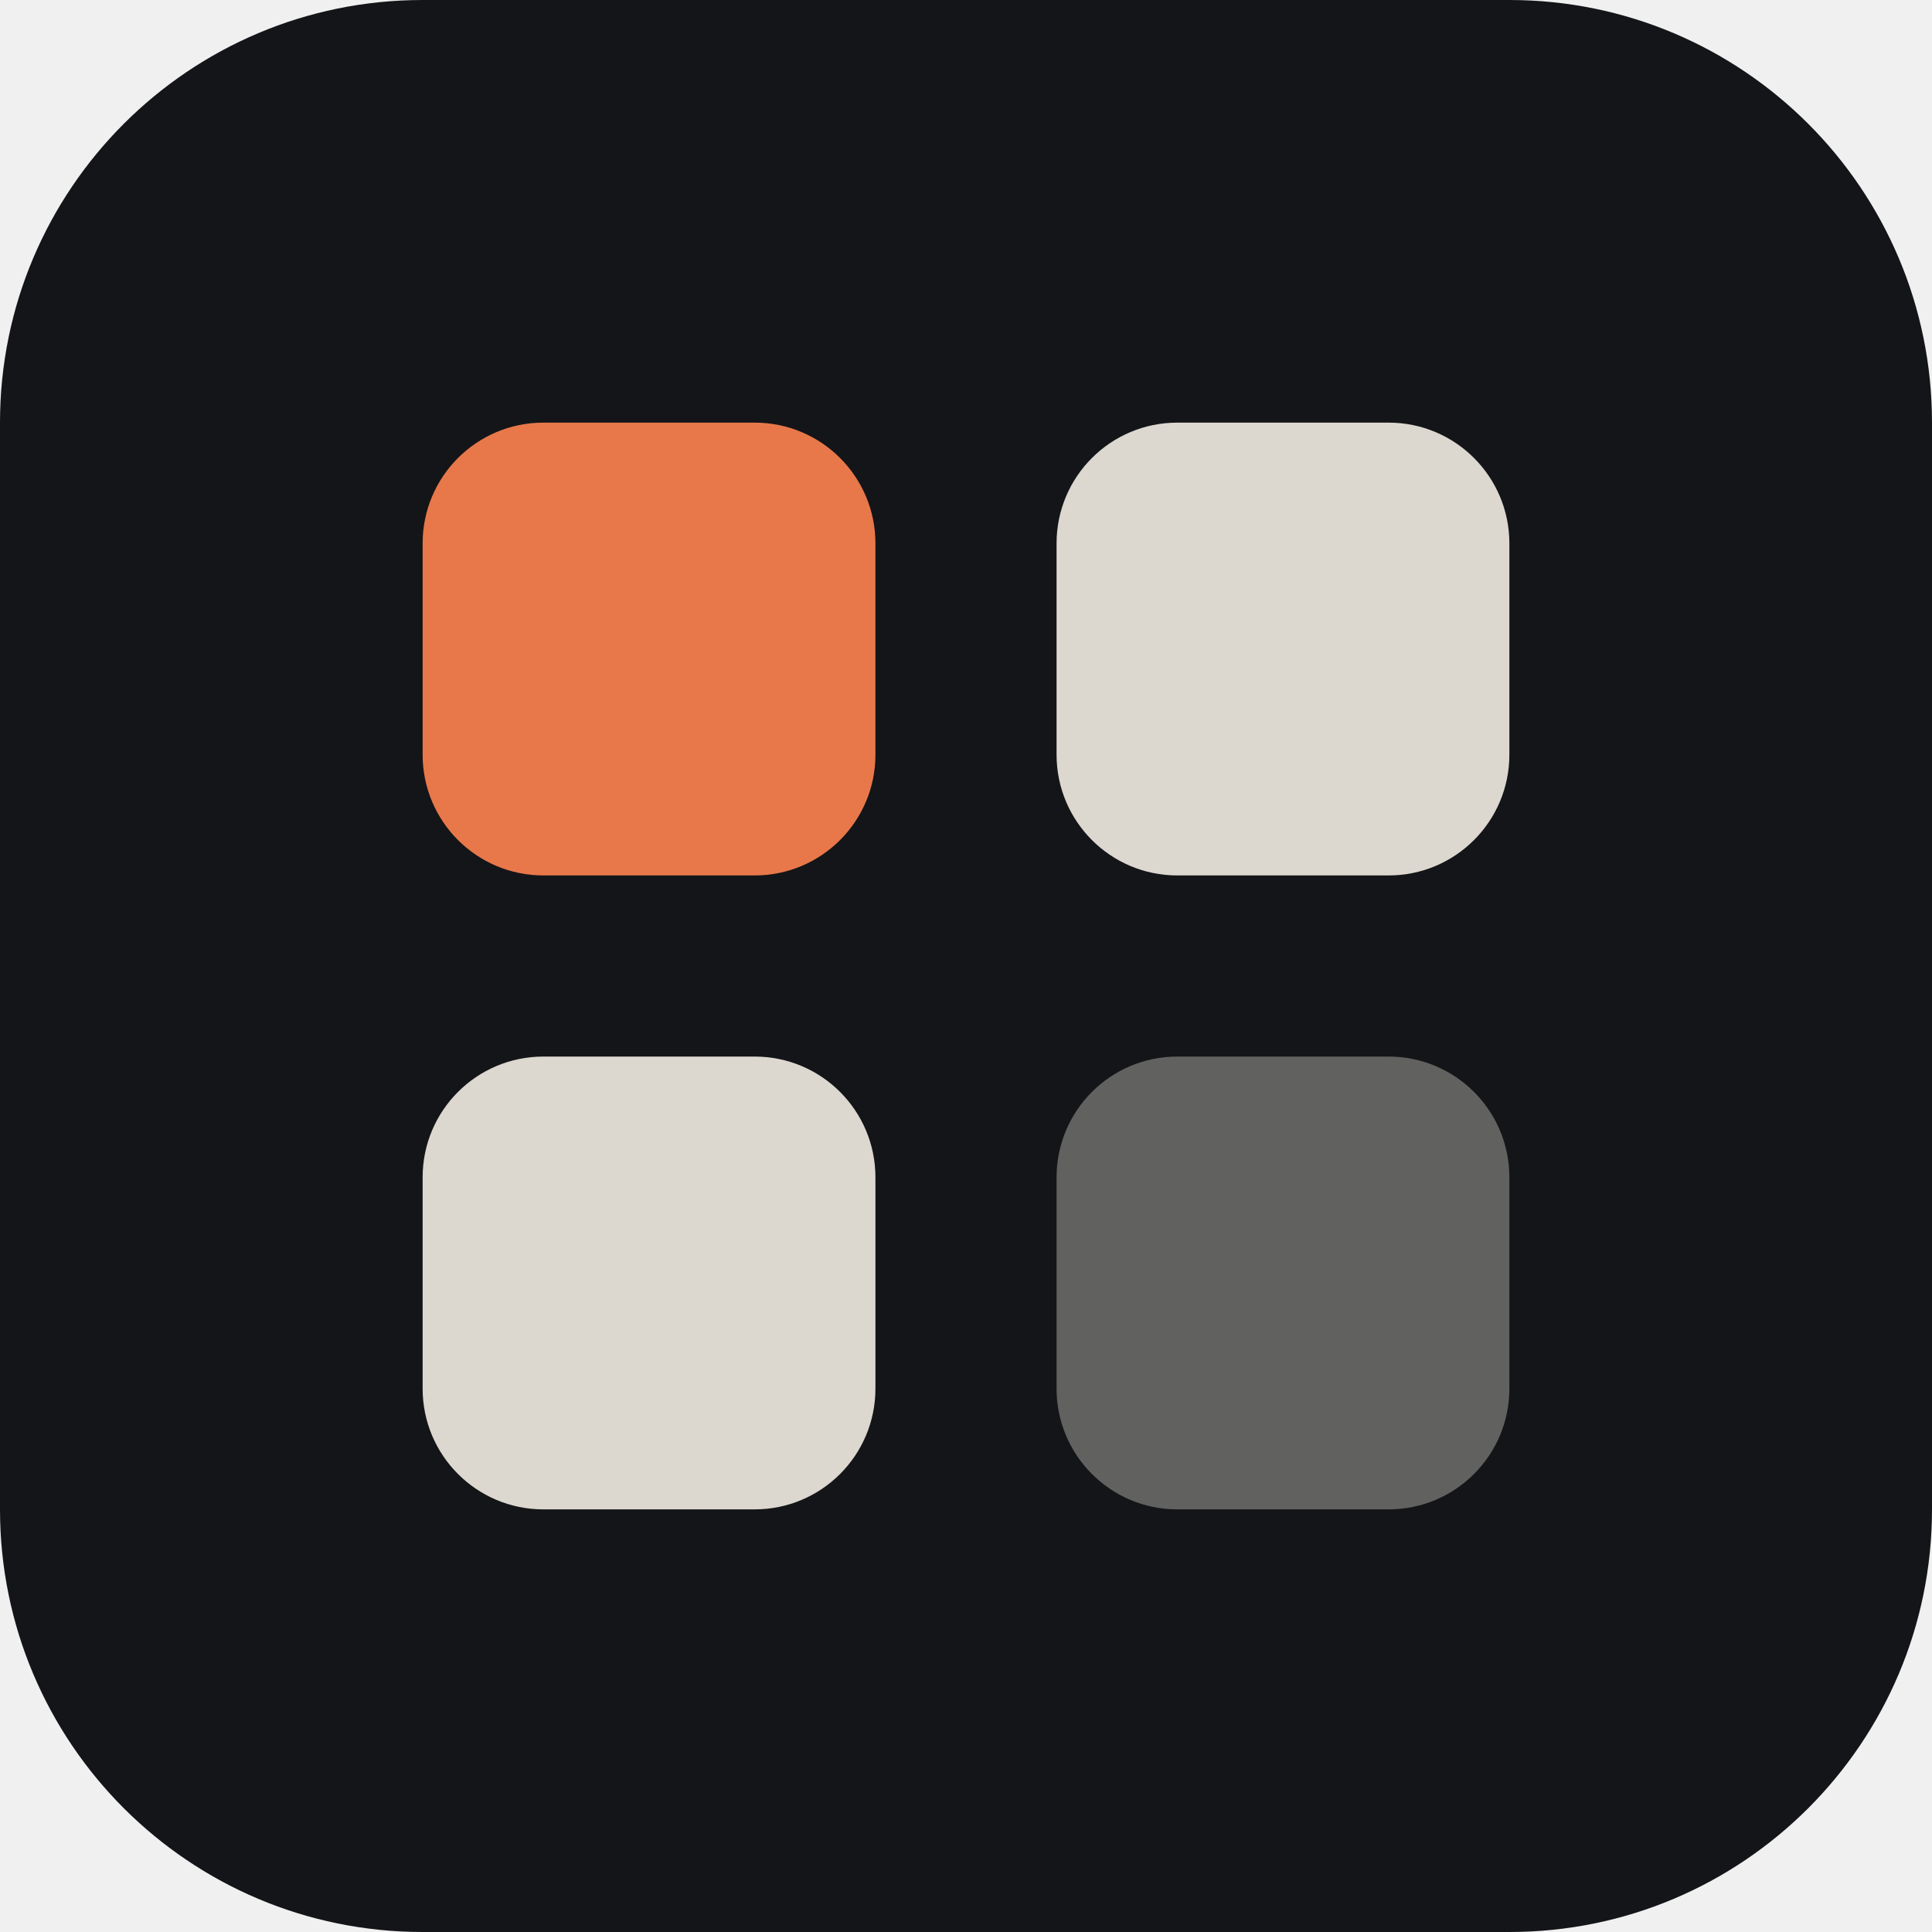
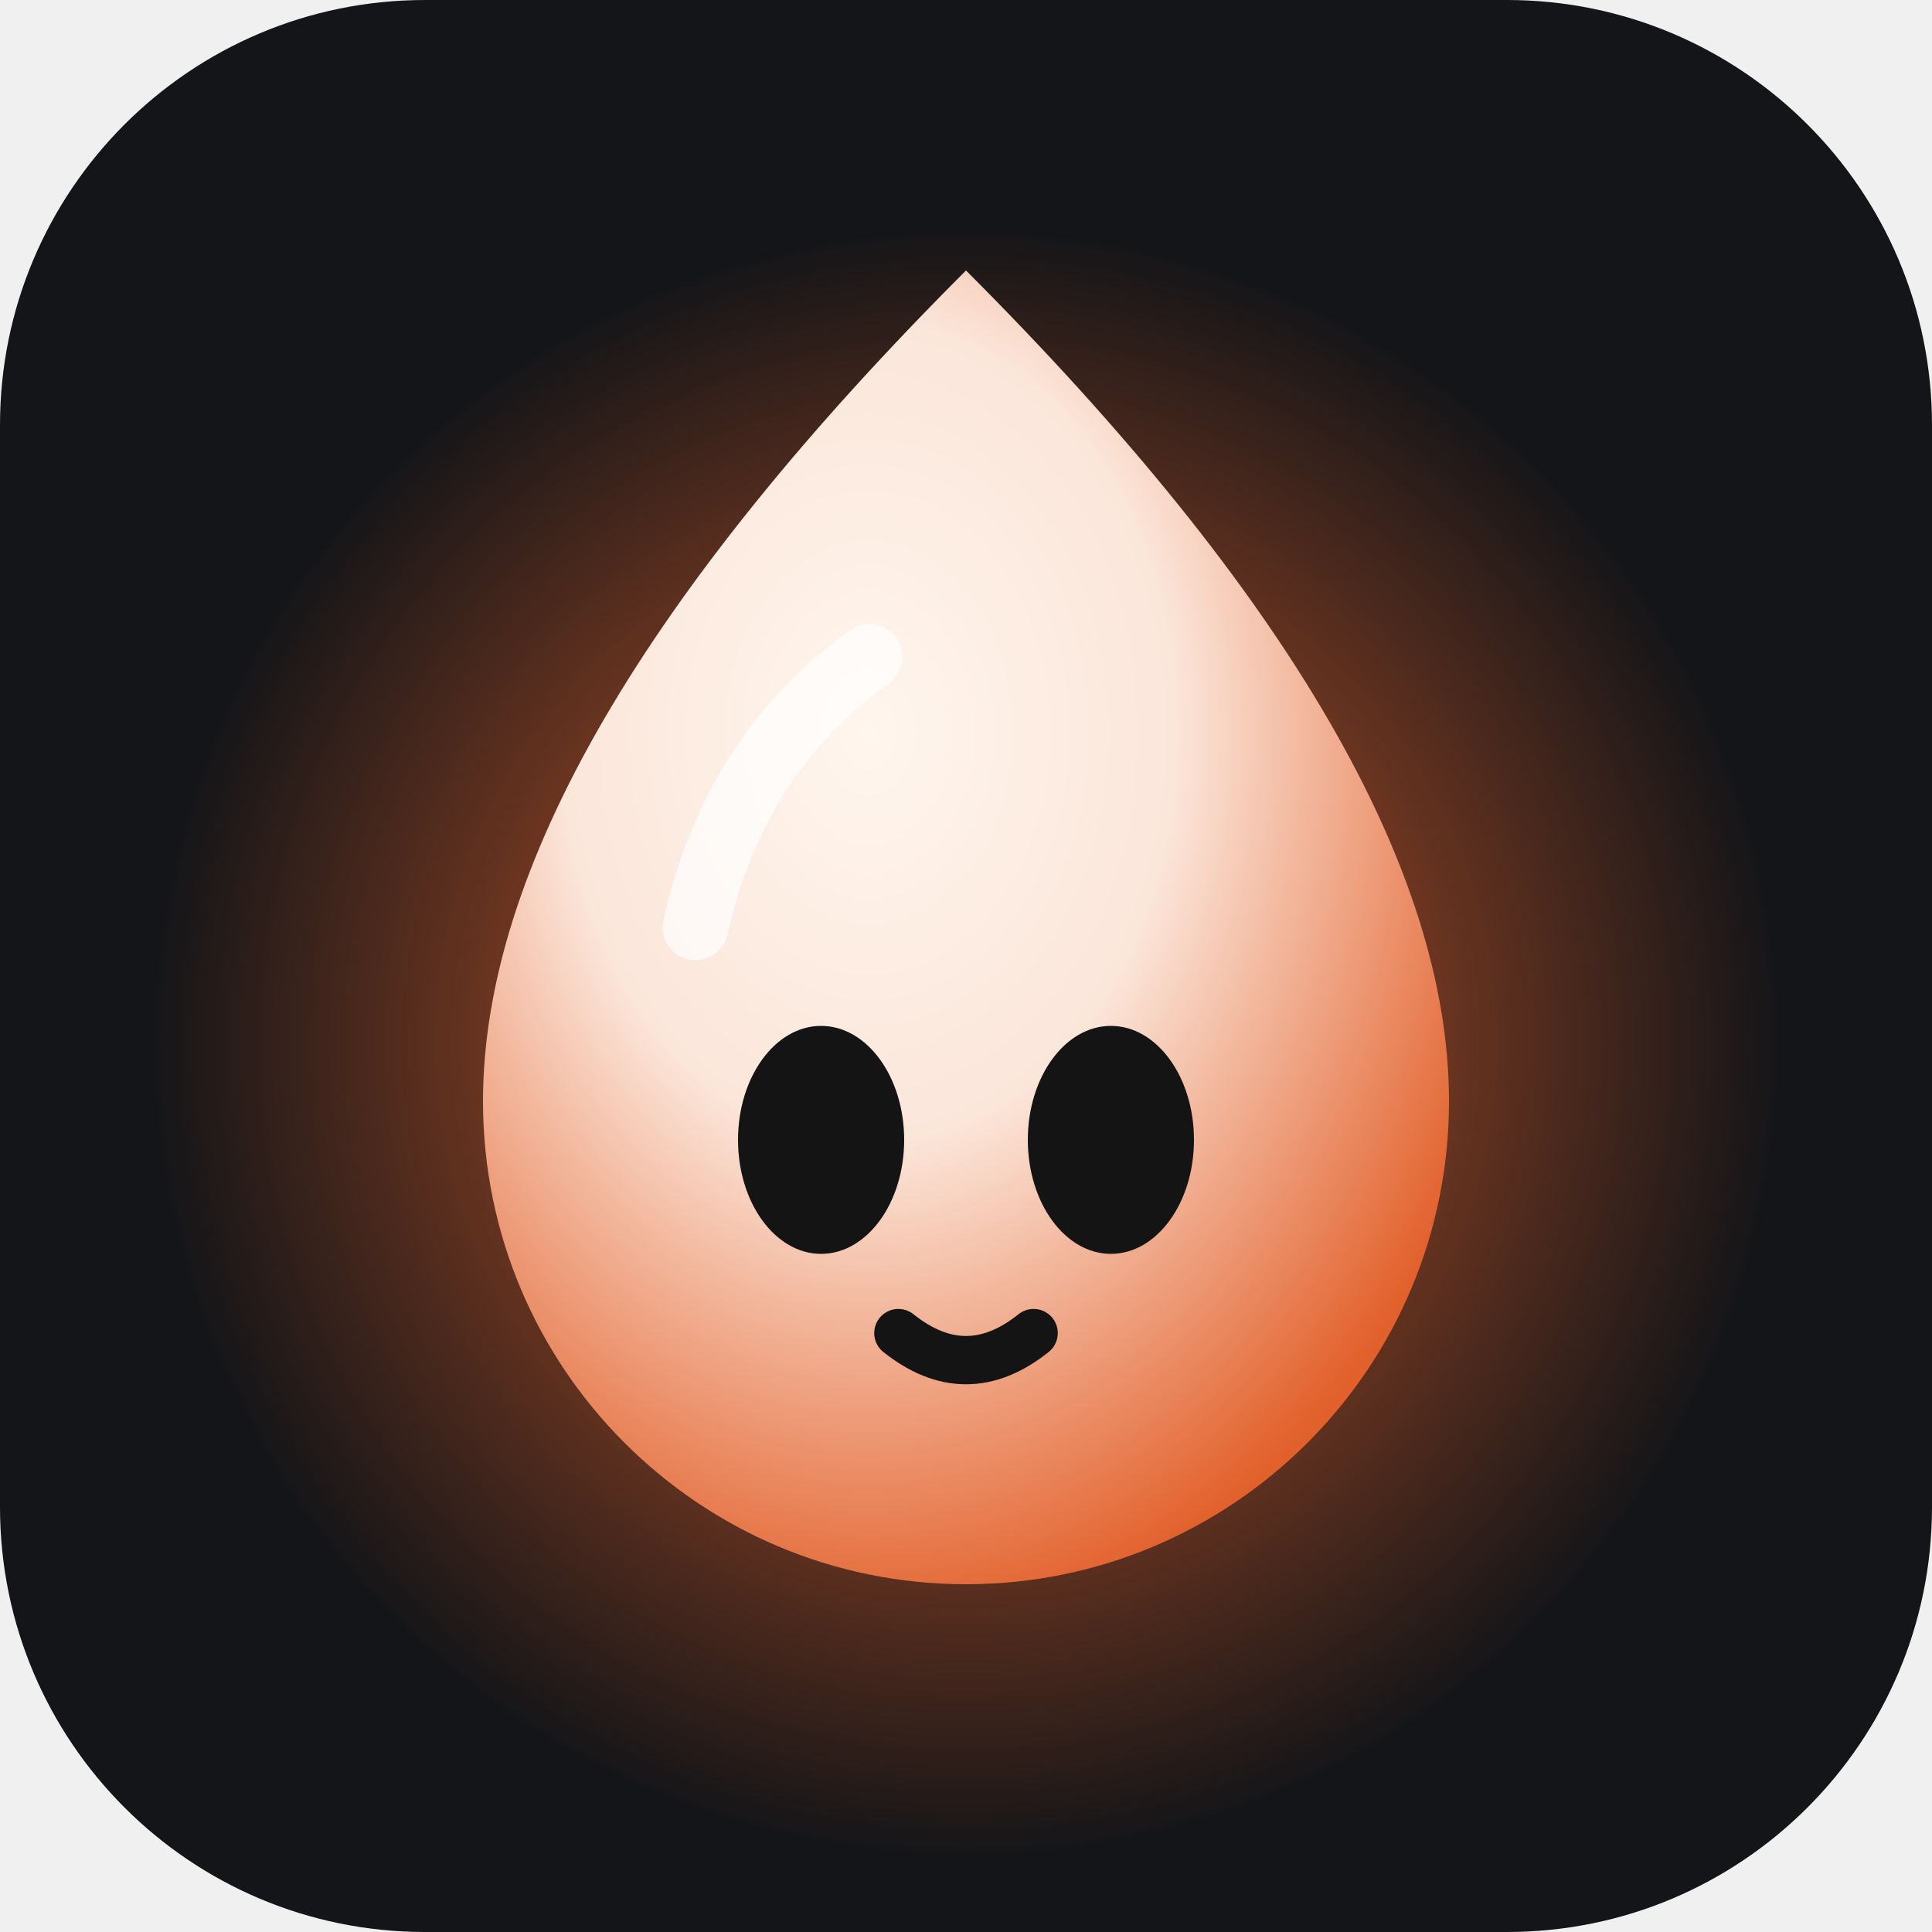
- <svg xmlns="http://www.w3.org/2000/svg" viewBox="0 0 64 64">
-   <rect width="64" height="64" rx="14" fill="#141518" />
-   <rect x="14" y="14" width="15" height="15" rx="4" fill="#e8784a" />
-   <rect x="35" y="14" width="15" height="15" rx="4" fill="#f2ede4" opacity=".9" />
-   <rect x="14" y="35" width="15" height="15" rx="4" fill="#f2ede4" opacity=".9" />
-   <rect x="35" y="35" width="15" height="15" rx="4" fill="#f2ede4" opacity=".35" />
+ <svg xmlns="http://www.w3.org/2000/svg" viewBox="0 0 100 100">
+   <defs>
+     <radialGradient id="a" cx="40%" cy="35%" r="70%">
+       <stop offset="0" stop-color="#fff6ee" />
+       <stop offset=".45" stop-color="#fbe6da" />
+       <stop offset="1" stop-color="#e2602b" />
+     </radialGradient>
+     <radialGradient id="b">
+       <stop offset=".55" stop-color="#e2602b" stop-opacity=".45" />
+       <stop offset="1" stop-color="#e2602b" stop-opacity="0" />
+     </radialGradient>
+   </defs>
+   <rect width="100" height="100" rx="22" fill="#141518" />
+   <circle cx="50" cy="54" r="42" fill="url(#b)" />
+   <path d="M50 14q25 25 25 43a25 25 0 0 1-50 0q0-18 25-43z" fill="url(#a)" />
+   <path d="M36 48q2-9 9-14" stroke="#fff" stroke-width="3.4" stroke-linecap="round" fill="none" opacity=".7" />
+   <ellipse cx="42.5" cy="59" rx="4.3" ry="5.9" fill="#141414" />
+   <ellipse cx="57.5" cy="59" rx="4.3" ry="5.9" fill="#141414" />
+   <path d="M46.5 69q3.5 2.8 7 0" stroke="#141414" stroke-width="2.5" stroke-linecap="round" fill="none" />
</svg>
